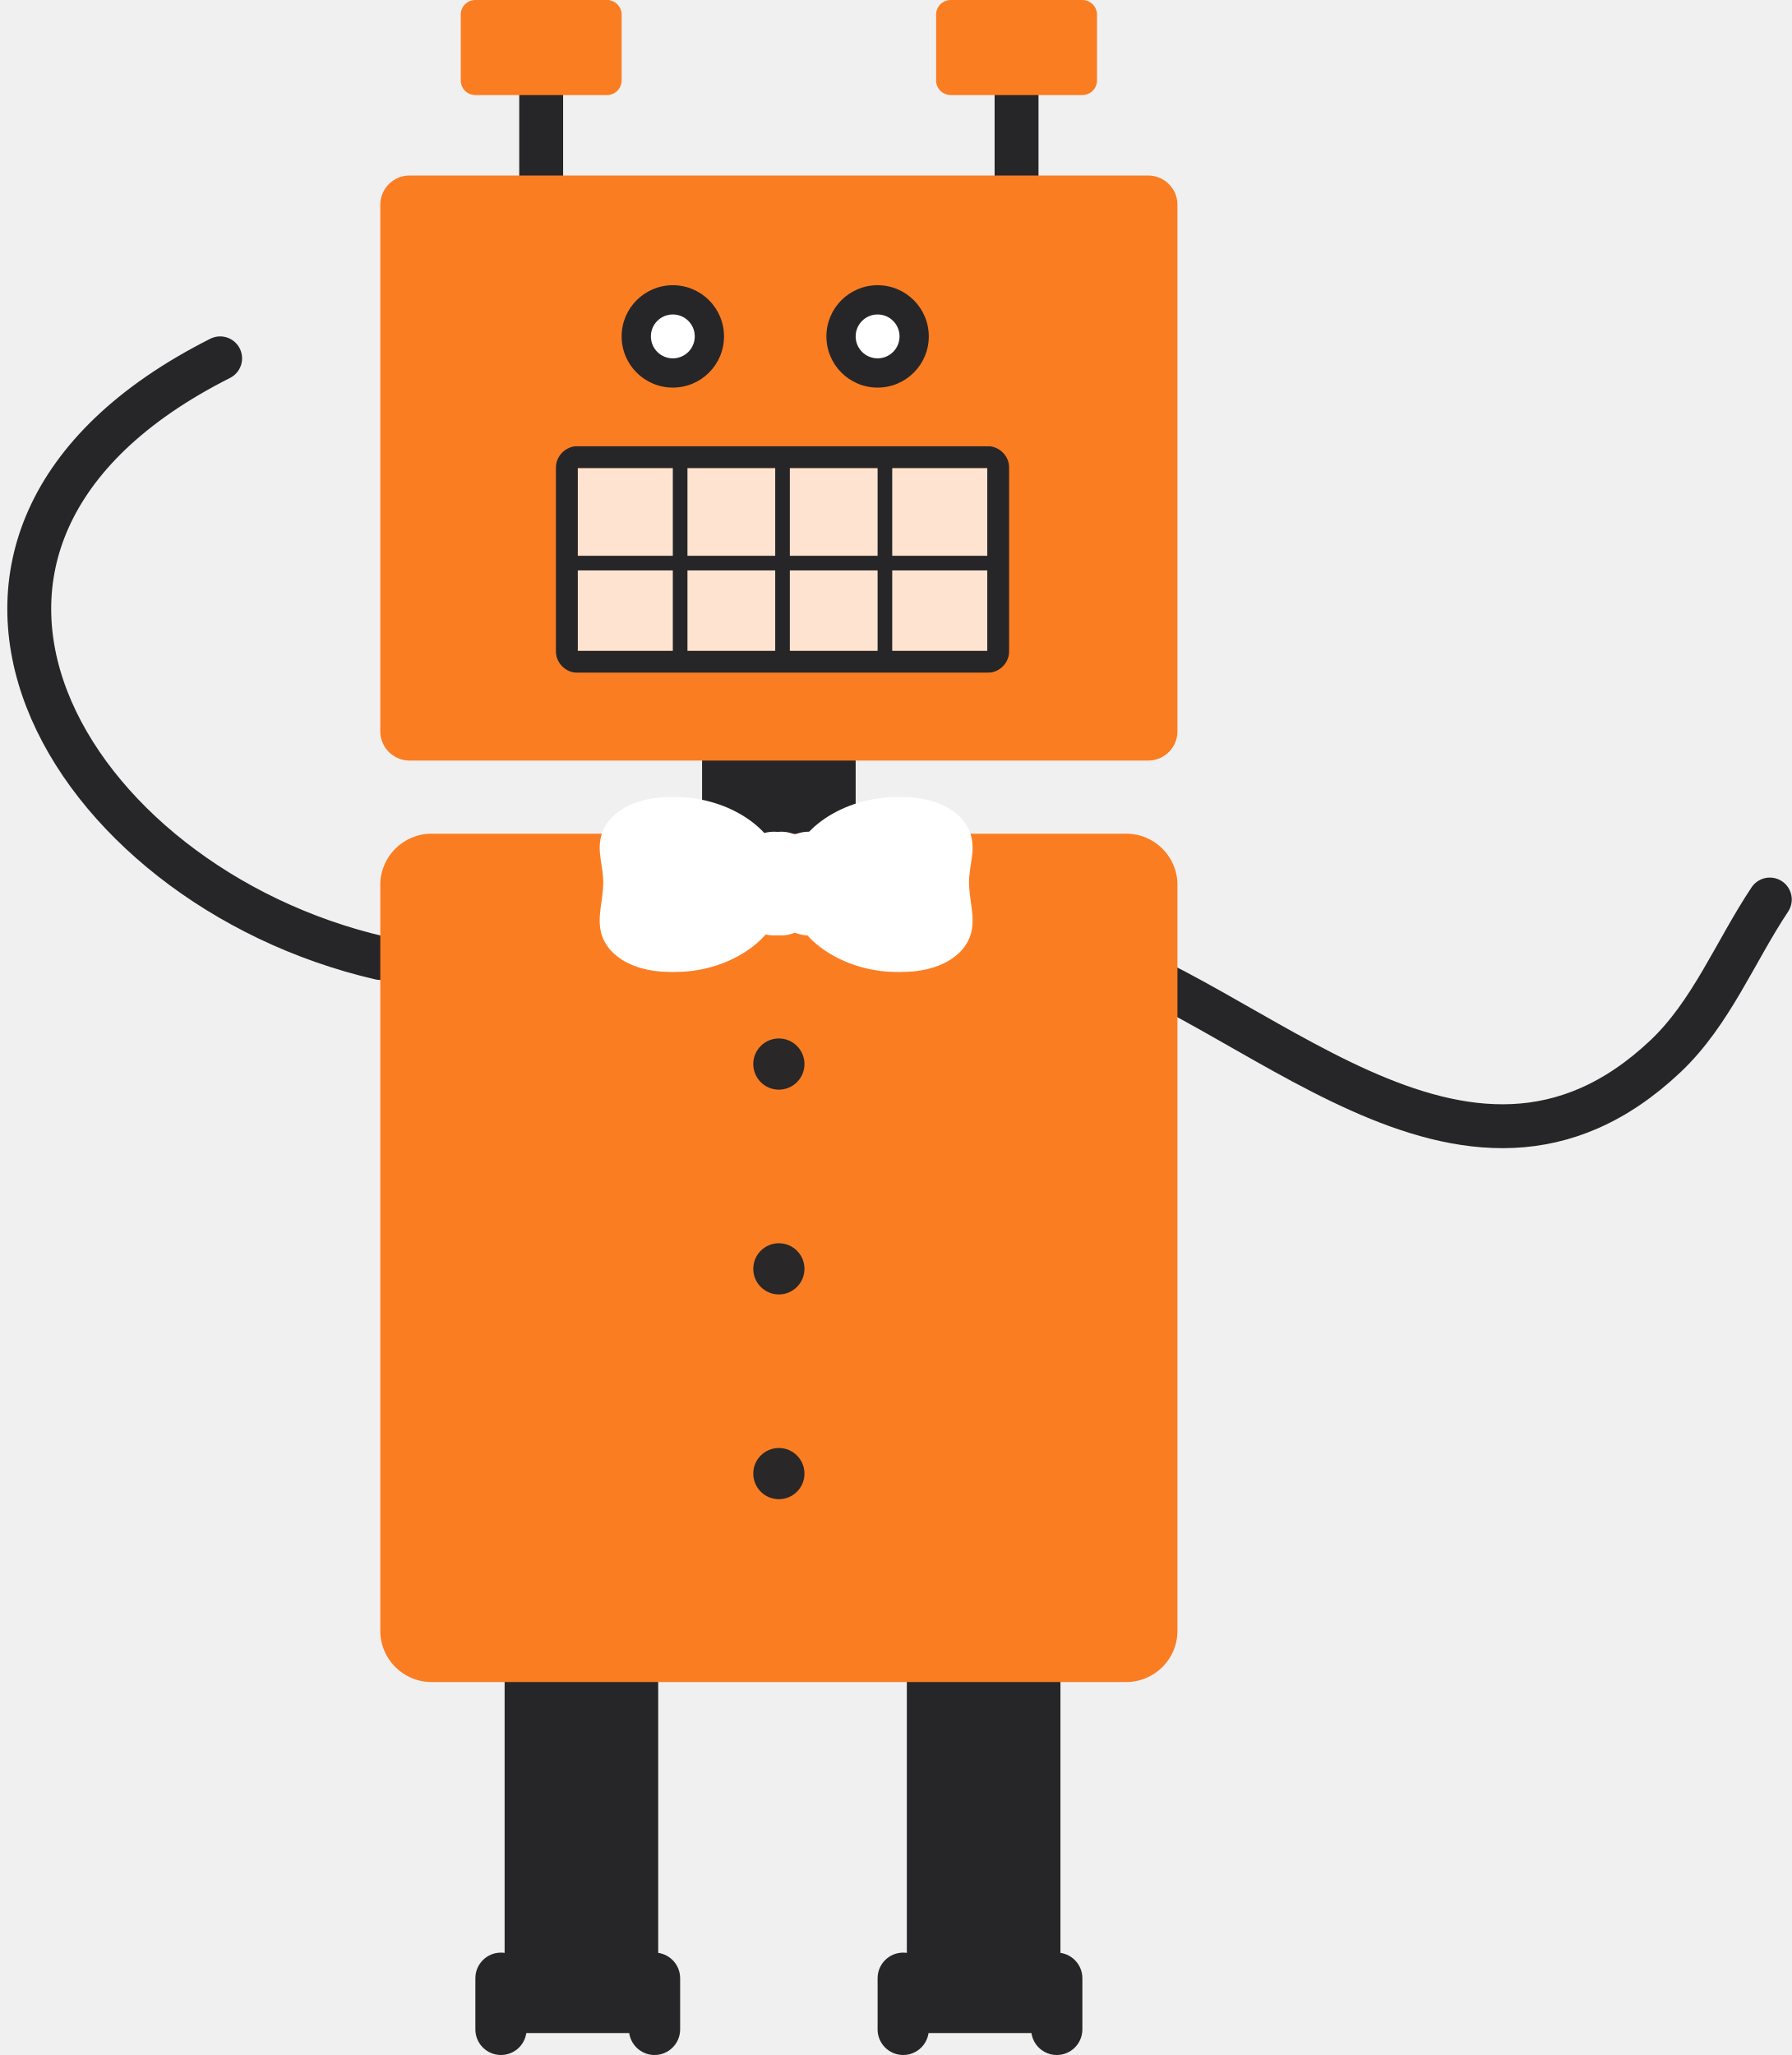
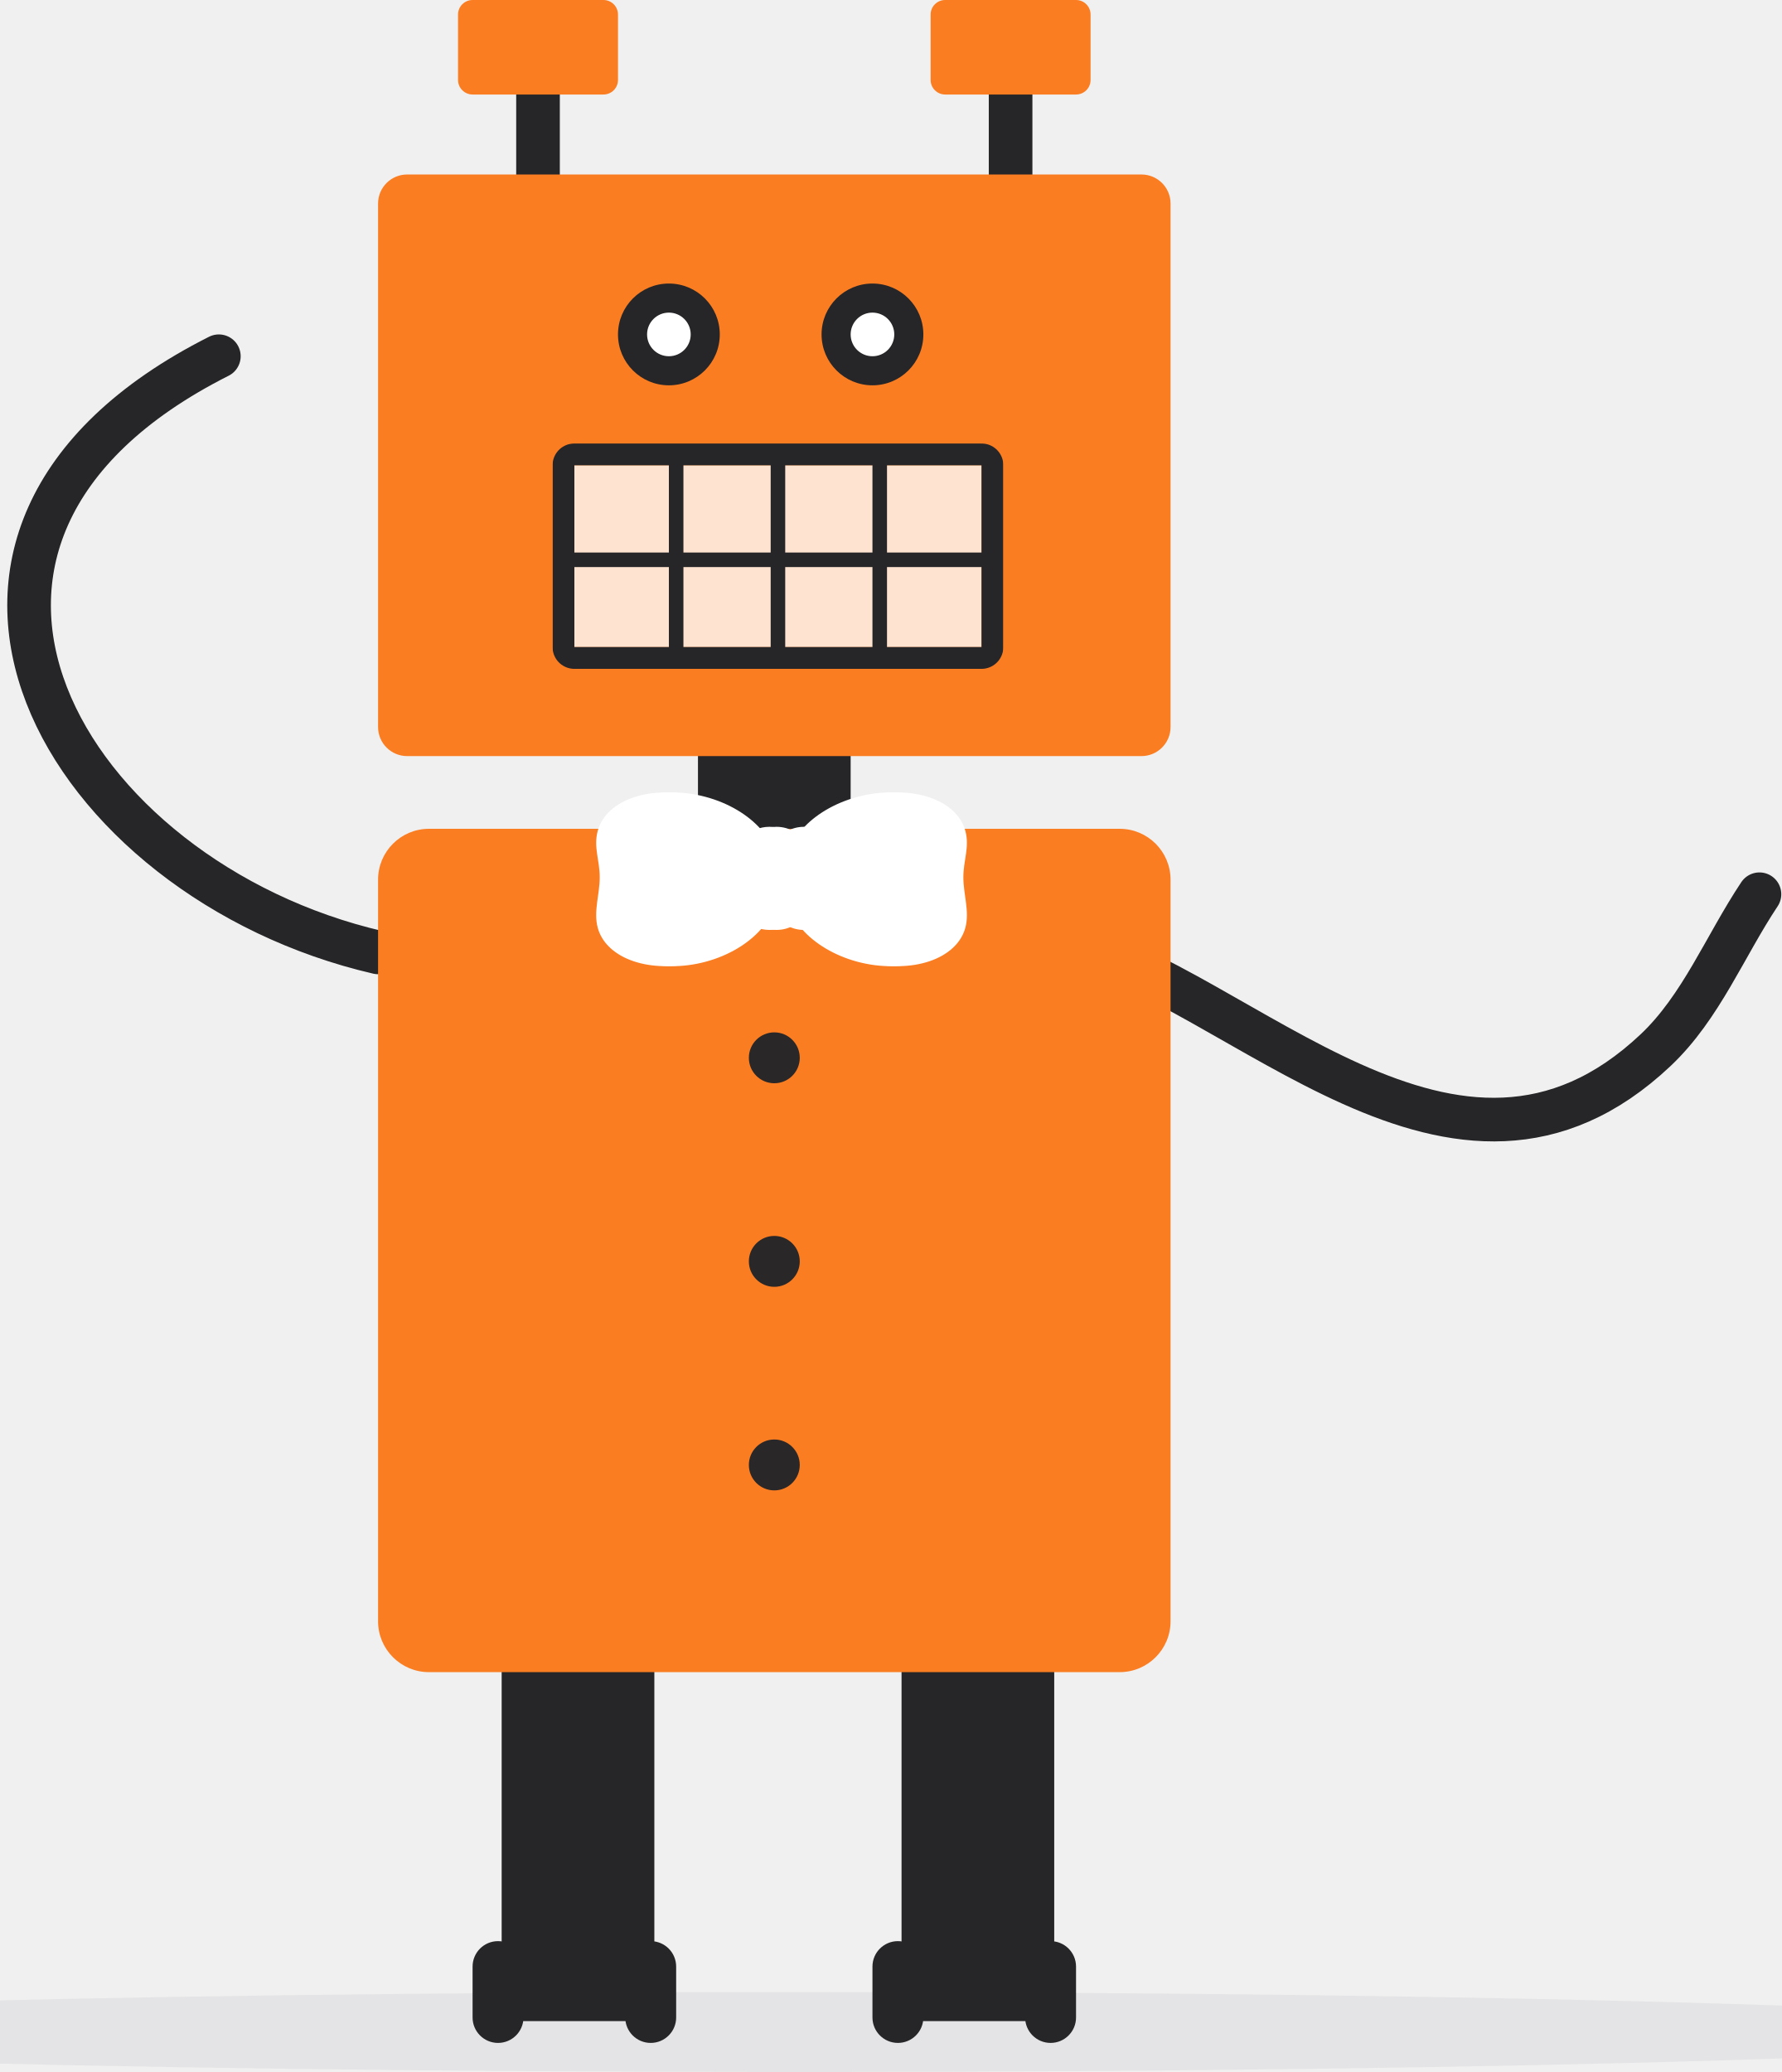
- <svg xmlns="http://www.w3.org/2000/svg" xmlns:xlink="http://www.w3.org/1999/xlink" width="245" height="281" viewBox="0 0 245 281">
+ <svg xmlns="http://www.w3.org/2000/svg" xmlns:xlink="http://www.w3.org/1999/xlink" width="245" height="285" viewBox="0 0 245 285">
  <defs>
    <path id="a" d="M83 64H27v25h56z" />
    <mask id="b" x="-3" y="-3" width="62" height="31">
      <path fill="#fff" d="M24 61h62v31H24z" />
      <use xlink:href="#a" />
    </mask>
  </defs>
+   <ellipse cx="683" cy="573.5" rx="180" ry="5.5" transform="translate(-573 -294)" fill="#DCDCE0" fill-rule="evenodd" opacity=".6" />
  <g transform="translate(4)" fill="none" fill-rule="evenodd">
    <path d="M112.003 135.499c0-12.065-.985-13.925 30.311-5.952 24.606 6.268 53.86 40.92 81.422 14.88 6.235-5.891 9.51-14.285 14.264-21.427M26.102 49C-23.24 73.885 4.964 121.048 48 131" stroke="#262628" stroke-width="6" stroke-linecap="round" stroke-linejoin="round" />
    <path fill="#262628" d="M92 99h21v36H92zM65 191h21v87H65zM120 191h21v87h-21z" />
    <rect fill="#FB7D22" x="48" y="114" width="109" height="116" rx="7" />
    <circle fill="#292727" cx="102.5" cy="145.5" r="3.5" />
    <circle fill="#292727" cx="102.5" cy="173.5" r="3.5" />
    <circle fill="#292727" cx="102.5" cy="201.5" r="3.5" />
    <g fill="#FFF">
      <path d="M102.61 120.514c1.162-4.31-3.133-9.195-9.594-10.914-6.46-1.719-12.641.381-13.804 4.69-.604 2.238.275 4.016.275 6.38s-.88 4.697-.275 6.935c1.163 4.309 7.344 6.409 13.804 4.69 6.461-1.719 10.756-6.605 9.593-10.914a5.493 5.493 0 0 0-.136-.433c.05-.142.097-.287.136-.434zM105.38 120.514c-1.163-4.31 3.132-9.195 9.593-10.914 6.461-1.719 12.642.381 13.805 4.69.604 2.238-.275 4.016-.275 6.38s.879 4.697.275 6.935c-1.163 4.309-7.344 6.409-13.805 4.69-6.46-1.719-10.756-6.605-9.592-10.914.04-.147.085-.292.136-.433a5.493 5.493 0 0 1-.136-.434z" />
      <path d="M98.685 120.818a4.68 4.68 0 0 1-.637-2.363c0-2.611 2.132-4.728 4.762-4.728.867 0 1.68.23 2.38.633a4.767 4.767 0 0 1 2.381-.633c2.63 0 4.762 2.117 4.762 4.728a4.68 4.68 0 0 1-.637 2.363 4.68 4.68 0 0 1 .637 2.364c0 2.61-2.132 4.727-4.762 4.727-.867 0-1.68-.23-2.38-.632-.7.402-1.514.632-2.381.632-2.63 0-4.762-2.116-4.762-4.727 0-.861.232-1.668.637-2.364z" />
    </g>
    <g fill="#FFF">
      <path d="M101.61 120.514c1.162-4.31-3.133-9.195-9.594-10.914-6.46-1.719-12.641.381-13.804 4.69-.604 2.238.275 4.016.275 6.38s-.88 4.697-.275 6.935c1.163 4.309 7.344 6.409 13.804 4.69 6.461-1.719 10.756-6.605 9.593-10.914a5.493 5.493 0 0 0-.136-.433c.05-.142.097-.287.136-.434zM104.38 120.514c-1.163-4.31 3.132-9.195 9.593-10.914 6.461-1.719 12.642.381 13.805 4.69.604 2.238-.275 4.016-.275 6.38s.879 4.697.275 6.935c-1.163 4.309-7.344 6.409-13.805 4.69-6.46-1.719-10.756-6.605-9.592-10.914.04-.147.085-.292.136-.433a5.493 5.493 0 0 1-.136-.434z" />
      <path d="M97.685 120.818a4.68 4.68 0 0 1-.637-2.363c0-2.611 2.132-4.728 4.762-4.728.867 0 1.68.23 2.38.633a4.767 4.767 0 0 1 2.381-.633c2.63 0 4.762 2.117 4.762 4.728a4.68 4.68 0 0 1-.637 2.363 4.68 4.68 0 0 1 .637 2.364c0 2.61-2.132 4.727-4.762 4.727-.867 0-1.68-.23-2.38-.632-.7.402-1.514.632-2.381.632-2.63 0-4.762-2.116-4.762-4.727 0-.861.232-1.668.637-2.364z" />
    </g>
    <g transform="translate(48)">
      <path d="M22 25V13M87 25V13" stroke="#262628" stroke-width="6" stroke-linecap="round" stroke-linejoin="round" />
      <rect fill="#FB7D22" y="24" width="109" height="80" rx="4" />
      <rect fill="#FB7D22" x="11" width="22" height="13" rx="2" />
      <rect fill="#FB7D22" x="76" width="22" height="13" rx="2" />
      <use fill="#FEE3D0" xlink:href="#a" />
      <use stroke="#262628" mask="url(#b)" stroke-width="6" stroke-linecap="round" stroke-linejoin="round" xlink:href="#a" />
      <path d="M41 89V64M55 89V64M69 89V64M83 77H27" stroke="#262628" stroke-width="2" stroke-linecap="round" stroke-linejoin="round" />
      <path d="M47 46a7 7 0 1 0-14 0 7 7 0 0 0 14 0zM75 46a7 7 0 1 0-14 0 7 7 0 0 0 14 0z" fill="#262628" />
      <rect fill="#FFF" x="37" y="43" width="6" height="6" rx="3" />
      <rect fill="#FFF" x="65" y="43" width="6" height="6" rx="3" />
    </g>
    <rect fill="#262628" x="61" y="267" width="7" height="14" rx="3.5" />
    <rect fill="#262628" x="116" y="267" width="7" height="14" rx="3.5" />
    <rect fill="#262628" x="82" y="267" width="7" height="14" rx="3.5" />
    <rect fill="#262628" x="137" y="267" width="7" height="14" rx="3.5" />
  </g>
</svg>
